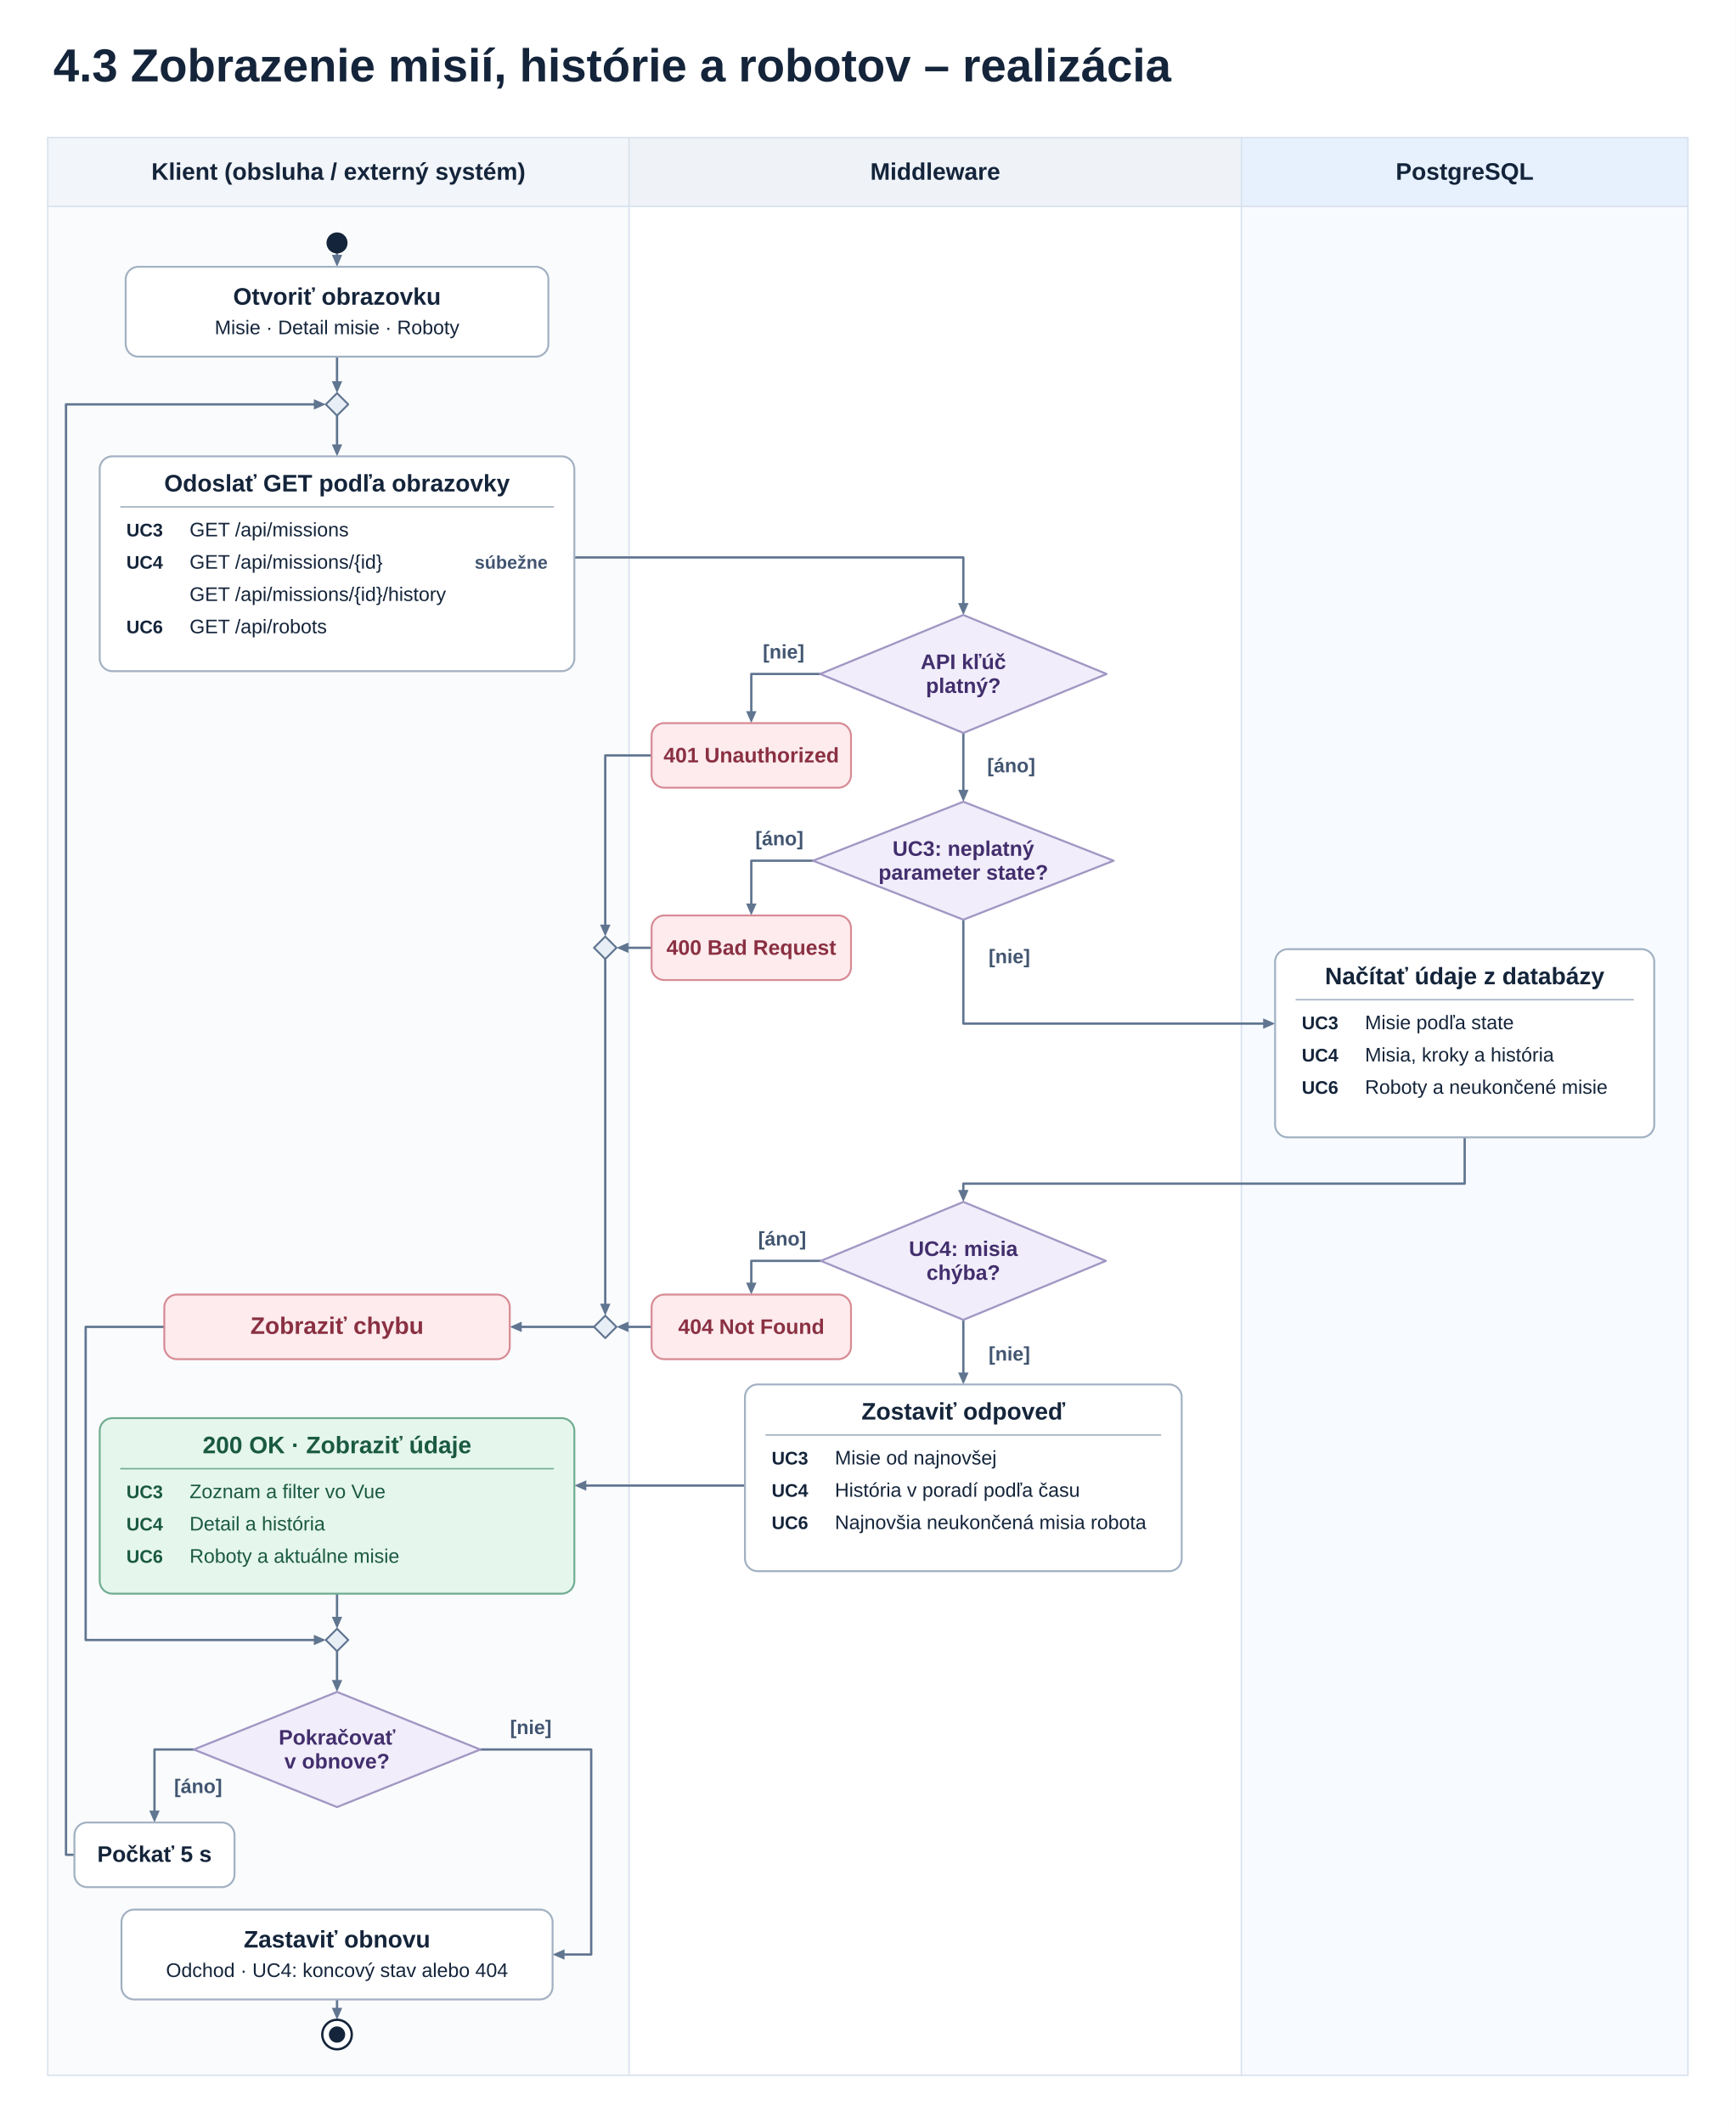
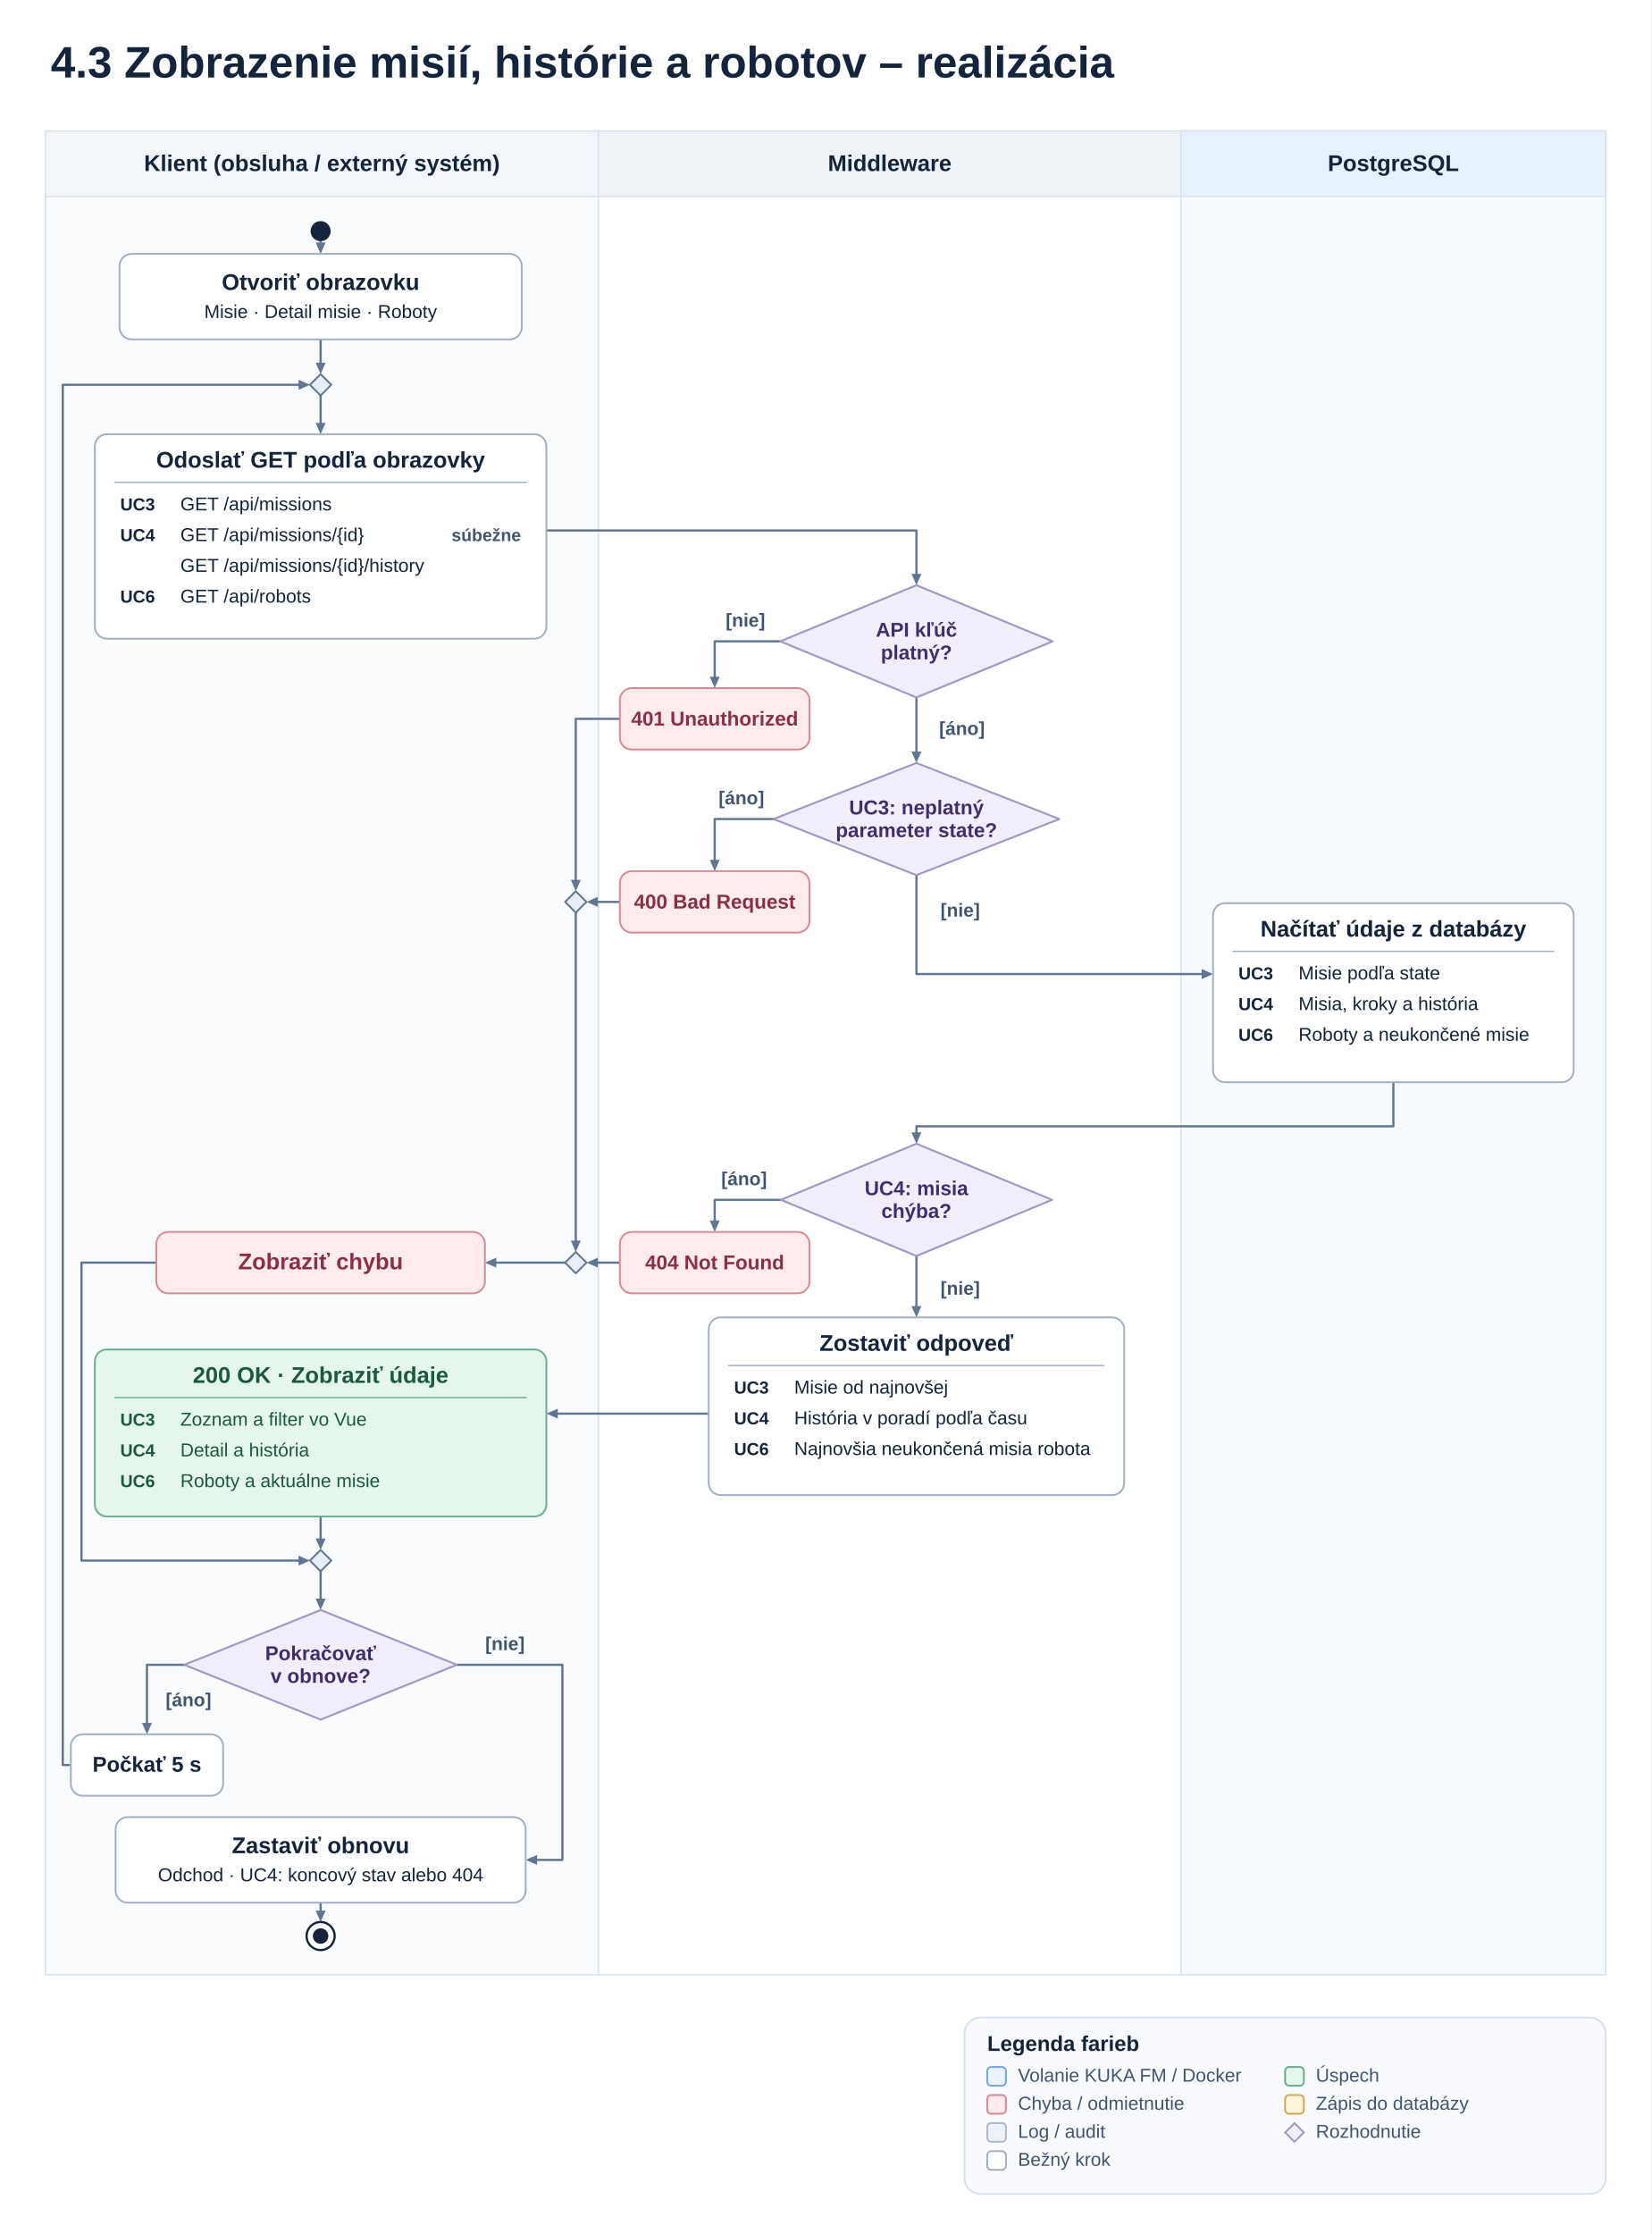
- <svg xmlns="http://www.w3.org/2000/svg" width="1236" height="1512" viewBox="0 0 1236 1512" role="img" aria-labelledby="diagram-title" font-family="Segoe UI, Helvetica Neue, Arial, sans-serif">
+ <svg xmlns="http://www.w3.org/2000/svg" width="1236" height="1672" viewBox="0 0 1236 1672" role="img" aria-labelledby="diagram-title" font-family="Segoe UI, Helvetica Neue, Arial, sans-serif">
  <g>
-     <rect x="0" y="0" width="1236" height="1512" rx="0" fill="#FFFFFF" stroke="none" stroke-width="1.35" />
+     <rect x="0" y="0" width="1236" height="1672" rx="0" fill="#FFFFFF" stroke="none" stroke-width="1.35" />
    <rect x="34" y="98" width="414" height="1380" rx="0" fill="#FAFBFC" stroke="none" stroke-width="1.35" />
    <rect x="34" y="98" width="414" height="49" rx="0" fill="#F2F5F9" stroke="none" stroke-width="1.35" />
    <polyline points="34,98 34,1478" fill="none" stroke="#D7E1ED" stroke-width="1" stroke-linecap="round" stroke-linejoin="round" />
    <rect x="448" y="98" width="436" height="1380" rx="0" fill="#FFFFFF" stroke="none" stroke-width="1.35" />
    <rect x="448" y="98" width="436" height="49" rx="0" fill="#EFF3F8" stroke="none" stroke-width="1.35" />
    <polyline points="448,98 448,1478" fill="none" stroke="#D7E1ED" stroke-width="1" stroke-linecap="round" stroke-linejoin="round" />
    <rect x="884" y="98" width="318" height="1380" rx="0" fill="#F7FAFF" stroke="none" stroke-width="1.35" />
    <rect x="884" y="98" width="318" height="49" rx="0" fill="#E7F1FE" stroke="none" stroke-width="1.35" />
    <polyline points="884,98 884,1478" fill="none" stroke="#D7E1ED" stroke-width="1" stroke-linecap="round" stroke-linejoin="round" />
    <polyline points="34,98 1202,98 1202,1478 34,1478" fill="none" stroke="#D7E1ED" stroke-width="1" stroke-linecap="round" stroke-linejoin="round" />
    <polyline points="34,147 1202,147" fill="none" stroke="#D7E1ED" stroke-width="1" stroke-linecap="round" stroke-linejoin="round" />
  </g>
  <g>
    <polyline points="240,180.5 240,182.5" fill="none" stroke="#607590" stroke-width="1.65" stroke-linecap="round" stroke-linejoin="round" />
    <polygon points="240,190 236.30,181.50 243.70,181.50" fill="#607590" />
    <polyline points="240,254 240,272.5" fill="none" stroke="#607590" stroke-width="1.65" stroke-linecap="round" stroke-linejoin="round" />
    <polygon points="240,280 236.30,271.50 243.70,271.50" fill="#607590" />
    <polyline points="240,296 240,317.5" fill="none" stroke="#607590" stroke-width="1.65" stroke-linecap="round" stroke-linejoin="round" />
    <polygon points="240,325 236.30,316.50 243.70,316.50" fill="#607590" />
    <polyline points="409,397 686,397 686,430.5" fill="none" stroke="#607590" stroke-width="1.65" stroke-linecap="round" stroke-linejoin="round" />
    <polygon points="686,438 682.30,429.50 689.70,429.50" fill="#607590" />
    <polyline points="584,480 535,480 535,507.5" fill="none" stroke="#607590" stroke-width="1.65" stroke-linecap="round" stroke-linejoin="round" />
    <polygon points="535,515 531.30,506.50 538.70,506.50" fill="#607590" />
    <polyline points="686,522 686,563.5" fill="none" stroke="#607590" stroke-width="1.65" stroke-linecap="round" stroke-linejoin="round" />
    <polygon points="686,571 682.30,562.50 689.70,562.50" fill="#607590" />
    <polyline points="464,538 431,538 431,659.5" fill="none" stroke="#607590" stroke-width="1.65" stroke-linecap="round" stroke-linejoin="round" />
    <polygon points="431,667 427.30,658.50 434.70,658.50" fill="#607590" />
    <polyline points="579,613 535,613 535,644.5" fill="none" stroke="#607590" stroke-width="1.65" stroke-linecap="round" stroke-linejoin="round" />
    <polygon points="535,652 531.30,643.50 538.70,643.50" fill="#607590" />
    <polyline points="464,675 446.5,675" fill="none" stroke="#607590" stroke-width="1.65" stroke-linecap="round" stroke-linejoin="round" />
    <polygon points="439,675 447.50,671.30 447.50,678.70" fill="#607590" />
    <polyline points="431,683 431,929.5" fill="none" stroke="#607590" stroke-width="1.65" stroke-linecap="round" stroke-linejoin="round" />
    <polygon points="431,937 427.30,928.50 434.70,928.50" fill="#607590" />
    <polyline points="686,655 686,729 900.5,729" fill="none" stroke="#607590" stroke-width="1.65" stroke-linecap="round" stroke-linejoin="round" />
    <polygon points="908,729 899.50,732.70 899.50,725.30" fill="#607590" />
    <polyline points="1043,810 1043,843 686,843 686,848.5" fill="none" stroke="#607590" stroke-width="1.65" stroke-linecap="round" stroke-linejoin="round" />
    <polygon points="686,856 682.30,847.50 689.70,847.50" fill="#607590" />
    <polyline points="584.5,898 535,898 535,914.5" fill="none" stroke="#607590" stroke-width="1.65" stroke-linecap="round" stroke-linejoin="round" />
    <polygon points="535,922 531.30,913.50 538.70,913.50" fill="#607590" />
    <polyline points="464,945 446.5,945" fill="none" stroke="#607590" stroke-width="1.65" stroke-linecap="round" stroke-linejoin="round" />
    <polygon points="439,945 447.50,941.30 447.50,948.70" fill="#607590" />
    <polyline points="423,945 370.5,945" fill="none" stroke="#607590" stroke-width="1.65" stroke-linecap="round" stroke-linejoin="round" />
    <polygon points="363,945 371.50,941.30 371.50,948.70" fill="#607590" />
    <polyline points="117,945 61,945 61,1168 224.5,1168" fill="none" stroke="#607590" stroke-width="1.65" stroke-linecap="round" stroke-linejoin="round" />
    <polygon points="232,1168 223.50,1171.70 223.50,1164.30" fill="#607590" />
    <polyline points="686,940 686,978.5" fill="none" stroke="#607590" stroke-width="1.65" stroke-linecap="round" stroke-linejoin="round" />
    <polygon points="686,986 682.30,977.50 689.70,977.50" fill="#607590" />
    <polyline points="530.5,1058 416.5,1058" fill="none" stroke="#607590" stroke-width="1.65" stroke-linecap="round" stroke-linejoin="round" />
    <polygon points="409,1058 417.50,1054.30 417.50,1061.70" fill="#607590" />
    <polyline points="240,1135 240,1152.5" fill="none" stroke="#607590" stroke-width="1.65" stroke-linecap="round" stroke-linejoin="round" />
    <polygon points="240,1160 236.30,1151.50 243.70,1151.50" fill="#607590" />
    <polyline points="240,1176 240,1197.5" fill="none" stroke="#607590" stroke-width="1.65" stroke-linecap="round" stroke-linejoin="round" />
    <polygon points="240,1205 236.30,1196.50 243.70,1196.50" fill="#607590" />
    <polyline points="138,1246 110,1246 110,1290.5" fill="none" stroke="#607590" stroke-width="1.65" stroke-linecap="round" stroke-linejoin="round" />
    <polygon points="110,1298 106.30,1289.50 113.70,1289.50" fill="#607590" />
    <polyline points="342,1246 421,1246 421,1392 401,1392" fill="none" stroke="#607590" stroke-width="1.65" stroke-linecap="round" stroke-linejoin="round" />
    <polygon points="393.5,1392 402.00,1388.30 402.00,1395.70" fill="#607590" />
    <polyline points="53,1321 47,1321 47,288 224.5,288" fill="none" stroke="#607590" stroke-width="1.65" stroke-linecap="round" stroke-linejoin="round" />
    <polygon points="232,288 223.50,291.70 223.50,284.30" fill="#607590" />
    <polyline points="240,1424 240,1431" fill="none" stroke="#607590" stroke-width="1.65" stroke-linecap="round" stroke-linejoin="round" />
    <polygon points="240,1438.5 236.30,1430.00 243.70,1430.00" fill="#607590" />
  </g>
  <g>
    <circle cx="240" cy="173" r="7.5" fill="#14243A" />
    <rect x="89.5" y="190.0" width="301" height="64" rx="9" fill="#FFFFFF" stroke="#A1B0C2" stroke-width="1.35" />
    <text x="240" y="217" fill="#14243A" font-size="17" font-weight="600" text-anchor="middle">Otvoriť obrazovku</text>
    <text x="240" y="238" fill="#14243A" font-size="14" font-weight="400" text-anchor="middle">Misie · Detail misie · Roboty</text>
    <path d="M240 280 l8 8 -8 8 -8 -8 Z" fill="#E8EEF6" stroke="#607590" stroke-width="1.35" stroke-linejoin="round" />
    <rect x="71.0" y="325" width="338" height="153" rx="9" fill="#FFFFFF" stroke="#A1B0C2" stroke-width="1.35" />
    <text x="240" y="350" fill="#14243A" font-size="17" font-weight="600" text-anchor="middle">Odoslať GET podľa obrazovky</text>
    <polyline points="86,361 394,361" fill="none" stroke="#A1B0C2" stroke-width="1" stroke-linecap="round" stroke-linejoin="round" />
    <text x="90.0" y="382" fill="#14243A" font-size="13" font-weight="700" text-anchor="start">UC3</text>
    <text x="135.0" y="382" fill="#14243A" font-size="14" font-weight="400" text-anchor="start">GET /api/missions</text>
    <text x="90.0" y="405" fill="#14243A" font-size="13" font-weight="700" text-anchor="start">UC4</text>
    <text x="135.0" y="405" fill="#14243A" font-size="14" font-weight="400" text-anchor="start">GET /api/missions/{id}</text>
    <text x="90.0" y="428" fill="#14243A" font-size="13" font-weight="700" text-anchor="start" />
    <text x="135.0" y="428" fill="#14243A" font-size="14" font-weight="400" text-anchor="start">GET /api/missions/{id}/history</text>
    <text x="90.0" y="451" fill="#14243A" font-size="13" font-weight="700" text-anchor="start">UC6</text>
    <text x="135.0" y="451" fill="#14243A" font-size="14" font-weight="400" text-anchor="start">GET /api/robots</text>
    <text x="390" y="405" fill="#415570" font-size="13" font-weight="600" text-anchor="end">súbežne</text>
    <polygon points="686,438 788,480 686,522 584,480" fill="#F1EDFA" stroke="#A197C4" stroke-width="1.45" stroke-linejoin="round" />
    <text x="686" y="476.5" fill="#422E6D" font-size="15" font-weight="600" text-anchor="middle">API kľúč</text>
    <text x="686" y="493.5" fill="#422E6D" font-size="15" font-weight="600" text-anchor="middle">platný?</text>
    <rect x="464.0" y="515.0" width="142" height="46" rx="9" fill="#FDEBED" stroke="#D78A94" stroke-width="1.35" />
    <text x="535" y="543" fill="#8A3042" font-size="15" font-weight="600" text-anchor="middle">401 Unauthorized</text>
    <polygon points="686,571 793,613 686,655 579,613" fill="#F1EDFA" stroke="#A197C4" stroke-width="1.45" stroke-linejoin="round" />
    <text x="686" y="609.5" fill="#422E6D" font-size="15" font-weight="600" text-anchor="middle">UC3: neplatný</text>
    <text x="686" y="626.5" fill="#422E6D" font-size="15" font-weight="600" text-anchor="middle">parameter state?</text>
    <rect x="464.0" y="652.0" width="142" height="46" rx="9" fill="#FDEBED" stroke="#D78A94" stroke-width="1.35" />
    <text x="535" y="680" fill="#8A3042" font-size="15" font-weight="600" text-anchor="middle">400 Bad Request</text>
    <path d="M431 667 l8 8 -8 8 -8 -8 Z" fill="#E8EEF6" stroke="#607590" stroke-width="1.35" stroke-linejoin="round" />
    <rect x="908.0" y="676" width="270" height="134" rx="9" fill="#FFFFFF" stroke="#A1B0C2" stroke-width="1.35" />
    <text x="1043" y="701" fill="#14243A" font-size="17" font-weight="600" text-anchor="middle">Načítať údaje z databázy</text>
    <polyline points="923,712 1163,712" fill="none" stroke="#A1B0C2" stroke-width="1" stroke-linecap="round" stroke-linejoin="round" />
    <text x="927.0" y="733" fill="#14243A" font-size="13" font-weight="700" text-anchor="start">UC3</text>
    <text x="972.0" y="733" fill="#14243A" font-size="14" font-weight="400" text-anchor="start">Misie podľa state</text>
    <text x="927.0" y="756" fill="#14243A" font-size="13" font-weight="700" text-anchor="start">UC4</text>
    <text x="972.0" y="756" fill="#14243A" font-size="14" font-weight="400" text-anchor="start">Misia, kroky a história</text>
    <text x="927.0" y="779" fill="#14243A" font-size="13" font-weight="700" text-anchor="start">UC6</text>
    <text x="972.0" y="779" fill="#14243A" font-size="14" font-weight="400" text-anchor="start">Roboty a neukončené misie</text>
    <polygon points="686,856 787.5,898 686,940 584.5,898" fill="#F1EDFA" stroke="#A197C4" stroke-width="1.45" stroke-linejoin="round" />
    <text x="686" y="894.5" fill="#422E6D" font-size="15" font-weight="600" text-anchor="middle">UC4: misia</text>
    <text x="686" y="911.5" fill="#422E6D" font-size="15" font-weight="600" text-anchor="middle">chýba?</text>
    <rect x="464.0" y="922.0" width="142" height="46" rx="9" fill="#FDEBED" stroke="#D78A94" stroke-width="1.35" />
    <text x="535" y="950" fill="#8A3042" font-size="15" font-weight="600" text-anchor="middle">404 Not Found</text>
    <path d="M431 937 l8 8 -8 8 -8 -8 Z" fill="#E8EEF6" stroke="#607590" stroke-width="1.35" stroke-linejoin="round" />
    <rect x="117.0" y="922.0" width="246" height="46" rx="9" fill="#FDEBED" stroke="#D78A94" stroke-width="1.35" />
    <text x="240" y="950" fill="#8A3042" font-size="17" font-weight="600" text-anchor="middle">Zobraziť chybu</text>
    <rect x="530.5" y="986" width="311" height="133" rx="9" fill="#FFFFFF" stroke="#A1B0C2" stroke-width="1.35" />
    <text x="686" y="1011" fill="#14243A" font-size="17" font-weight="600" text-anchor="middle">Zostaviť odpoveď</text>
    <polyline points="545.5,1022 826.5,1022" fill="none" stroke="#A1B0C2" stroke-width="1" stroke-linecap="round" stroke-linejoin="round" />
    <text x="549.5" y="1043" fill="#14243A" font-size="13" font-weight="700" text-anchor="start">UC3</text>
    <text x="594.5" y="1043" fill="#14243A" font-size="14" font-weight="400" text-anchor="start">Misie od najnovšej</text>
    <text x="549.5" y="1066" fill="#14243A" font-size="13" font-weight="700" text-anchor="start">UC4</text>
    <text x="594.5" y="1066" fill="#14243A" font-size="14" font-weight="400" text-anchor="start">História v poradí podľa času</text>
    <text x="549.5" y="1089" fill="#14243A" font-size="13" font-weight="700" text-anchor="start">UC6</text>
    <text x="594.5" y="1089" fill="#14243A" font-size="14" font-weight="400" text-anchor="start">Najnovšia neukončená misia robota</text>
    <rect x="71.0" y="1010" width="338" height="125" rx="9" fill="#E5F6ED" stroke="#70AC91" stroke-width="1.35" />
    <text x="240" y="1035" fill="#1A5942" font-size="17" font-weight="600" text-anchor="middle">200 OK · Zobraziť údaje</text>
    <polyline points="86,1046 394,1046" fill="none" stroke="#70AC91" stroke-width="1" stroke-linecap="round" stroke-linejoin="round" />
    <text x="90.0" y="1067" fill="#1A5942" font-size="13" font-weight="700" text-anchor="start">UC3</text>
    <text x="135.0" y="1067" fill="#1A5942" font-size="14" font-weight="400" text-anchor="start">Zoznam a filter vo Vue</text>
    <text x="90.0" y="1090" fill="#1A5942" font-size="13" font-weight="700" text-anchor="start">UC4</text>
    <text x="135.0" y="1090" fill="#1A5942" font-size="14" font-weight="400" text-anchor="start">Detail a história</text>
    <text x="90.0" y="1113" fill="#1A5942" font-size="13" font-weight="700" text-anchor="start">UC6</text>
    <text x="135.0" y="1113" fill="#1A5942" font-size="14" font-weight="400" text-anchor="start">Roboty a aktuálne misie</text>
    <path d="M240 1160 l8 8 -8 8 -8 -8 Z" fill="#E8EEF6" stroke="#607590" stroke-width="1.35" stroke-linejoin="round" />
    <polygon points="240,1205 342,1246 240,1287 138,1246" fill="#F1EDFA" stroke="#A197C4" stroke-width="1.45" stroke-linejoin="round" />
    <text x="240" y="1242.5" fill="#422E6D" font-size="15" font-weight="600" text-anchor="middle">Pokračovať</text>
    <text x="240" y="1259.5" fill="#422E6D" font-size="15" font-weight="600" text-anchor="middle">v obnove?</text>
    <rect x="53.0" y="1298.0" width="114" height="46" rx="9" fill="#FFFFFF" stroke="#A1B0C2" stroke-width="1.35" />
    <text x="110" y="1326" fill="#14243A" font-size="16" font-weight="600" text-anchor="middle">Počkať 5 s</text>
    <rect x="86.5" y="1360.0" width="307" height="64" rx="9" fill="#FFFFFF" stroke="#A1B0C2" stroke-width="1.35" />
    <text x="240" y="1387" fill="#14243A" font-size="17" font-weight="600" text-anchor="middle">Zastaviť obnovu</text>
    <text x="240" y="1408" fill="#14243A" font-size="14" font-weight="400" text-anchor="middle">Odchod · UC4: koncový stav alebo 404</text>
    <circle cx="240" cy="1449" r="10.5" fill="#FFFFFF" stroke="#14243A" stroke-width="1.65" />
    <circle cx="240" cy="1449" r="5.8" fill="#14243A" />
  </g>
  <g>
    <text x="241.0" y="128" fill="#14243A" font-size="17" font-weight="700" text-anchor="middle">Klient (obsluha / externý systém)</text>
    <text x="666.0" y="128" fill="#14243A" font-size="17" font-weight="700" text-anchor="middle">Middleware</text>
    <text x="1043.0" y="128" fill="#14243A" font-size="17" font-weight="700" text-anchor="middle">PostgreSQL</text>
    <text x="38" y="58" fill="#14243A" font-size="33" font-weight="700" text-anchor="start">4.3 Zobrazenie misií, histórie a robotov – realizácia</text>
    <text x="558" y="469" fill="#415570" font-size="14" font-weight="600" text-anchor="middle">[nie]</text>
    <text x="703" y="550" fill="#415570" font-size="14" font-weight="600" text-anchor="start">[áno]</text>
    <text x="555" y="602" fill="#415570" font-size="14" font-weight="600" text-anchor="middle">[áno]</text>
    <text x="704" y="686" fill="#415570" font-size="14" font-weight="600" text-anchor="start">[nie]</text>
    <text x="557" y="887" fill="#415570" font-size="14" font-weight="600" text-anchor="middle">[áno]</text>
    <text x="704" y="969" fill="#415570" font-size="14" font-weight="600" text-anchor="start">[nie]</text>
    <text x="124" y="1277" fill="#415570" font-size="14" font-weight="600" text-anchor="start">[áno]</text>
    <text x="378" y="1235" fill="#415570" font-size="14" font-weight="600" text-anchor="middle">[nie]</text>
  </g>
+   <g>
+     <rect x="722" y="1510" width="480" height="132" rx="12" fill="#F8FAFD" stroke="#D7E1ED" stroke-width="1.35" />
+     <text x="739" y="1535" fill="#14243A" font-size="16" font-weight="700" text-anchor="start">Legenda farieb</text>
+     <rect x="739" y="1547" width="14" height="14" rx="3" fill="#EAF3FF" stroke="#78A6E0" stroke-width="1.35" />
+     <text x="762" y="1558" fill="#415570" font-size="14" font-weight="400" text-anchor="start">Volanie KUKA FM / Docker</text>
+     <rect x="962" y="1547" width="14" height="14" rx="3" fill="#E5F6ED" stroke="#70AC91" stroke-width="1.35" />
+     <text x="985" y="1558" fill="#415570" font-size="14" font-weight="400" text-anchor="start">Úspech</text>
+     <rect x="739" y="1568" width="14" height="14" rx="3" fill="#FDEBED" stroke="#D78A94" stroke-width="1.35" />
+     <text x="762" y="1579" fill="#415570" font-size="14" font-weight="400" text-anchor="start">Chyba / odmietnutie</text>
+     <rect x="962" y="1568" width="14" height="14" rx="3" fill="#FFF5DA" stroke="#CEAA55" stroke-width="1.35" />
+     <text x="985" y="1579" fill="#415570" font-size="14" font-weight="400" text-anchor="start">Zápis do databázy</text>
+     <rect x="739" y="1589" width="14" height="14" rx="3" fill="#EEF2F7" stroke="#ABB9C9" stroke-width="1.35" />
+     <text x="762" y="1600" fill="#415570" font-size="14" font-weight="400" text-anchor="start">Log / audit</text>
+     <path d="M969,1589 l7,7 -7,7 -7,-7 Z" fill="#F1EDFA" stroke="#A197C4" stroke-width="1.35" />
+     <text x="985" y="1600" fill="#415570" font-size="14" font-weight="400" text-anchor="start">Rozhodnutie</text>
+     <rect x="739" y="1610" width="14" height="14" rx="3" fill="#FFFFFF" stroke="#A1B0C2" stroke-width="1.35" />
+     <text x="762" y="1621" fill="#415570" font-size="14" font-weight="400" text-anchor="start">Bežný krok</text>
+   </g>
</svg>
